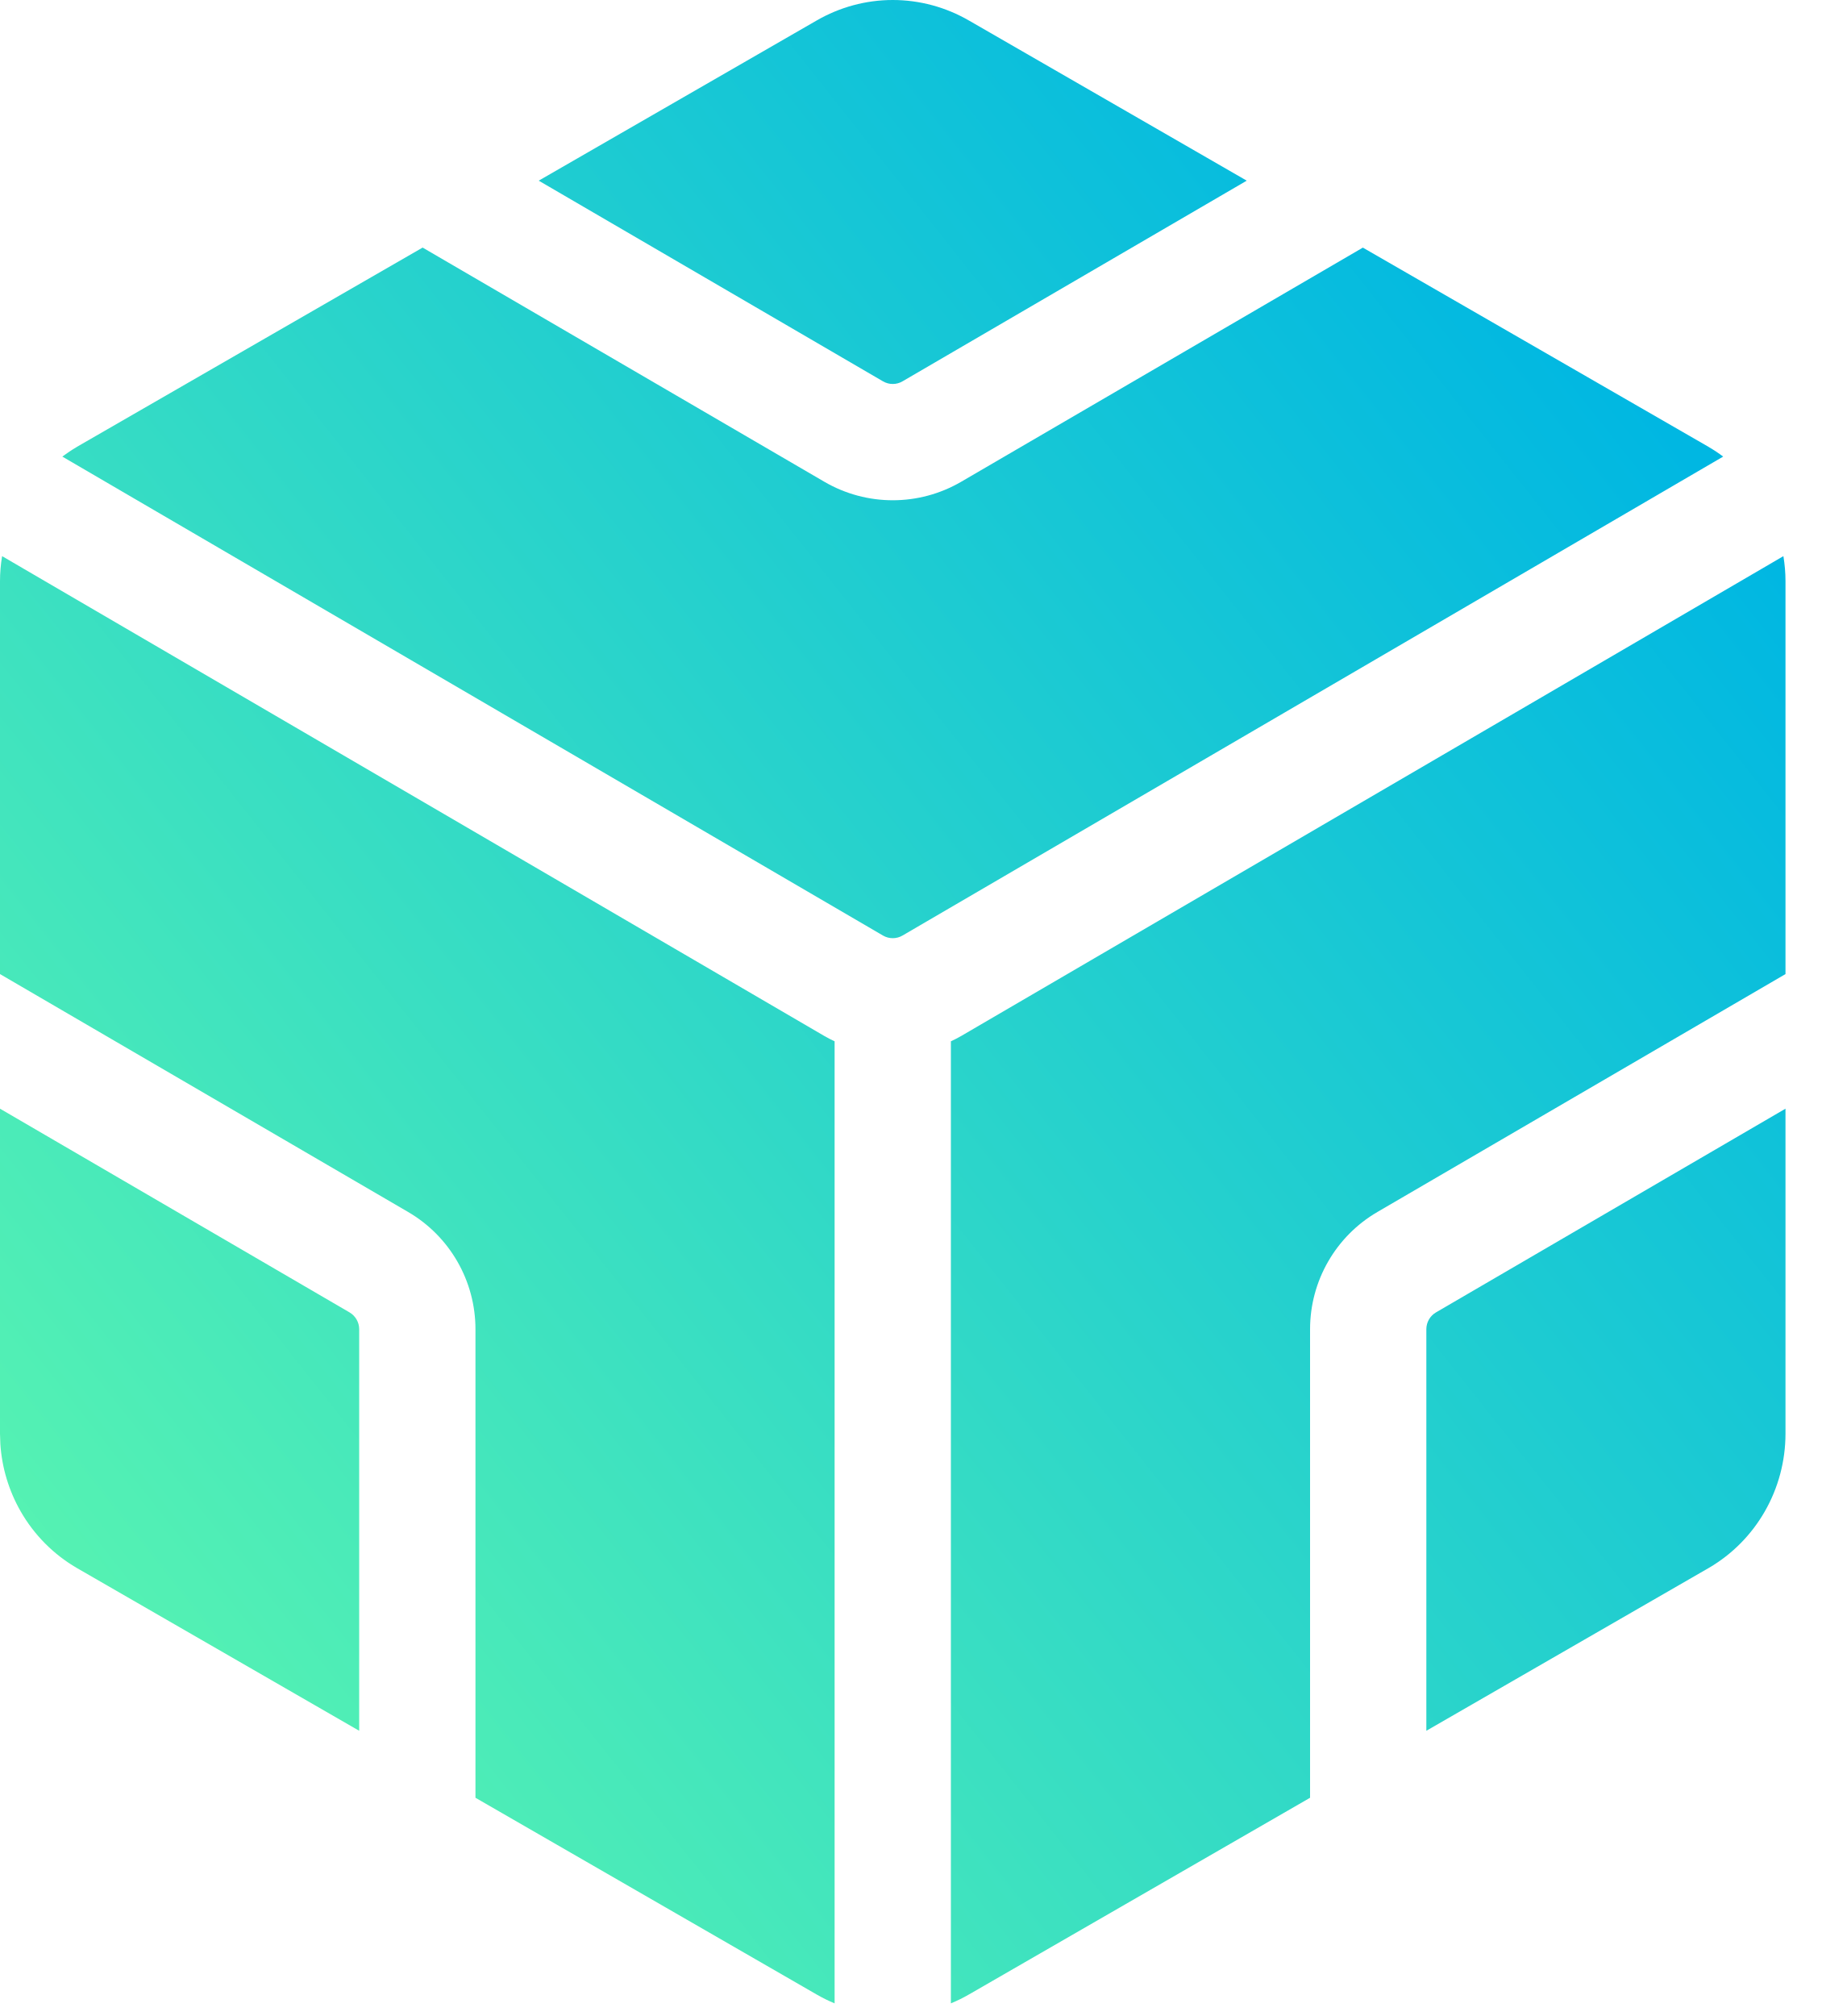
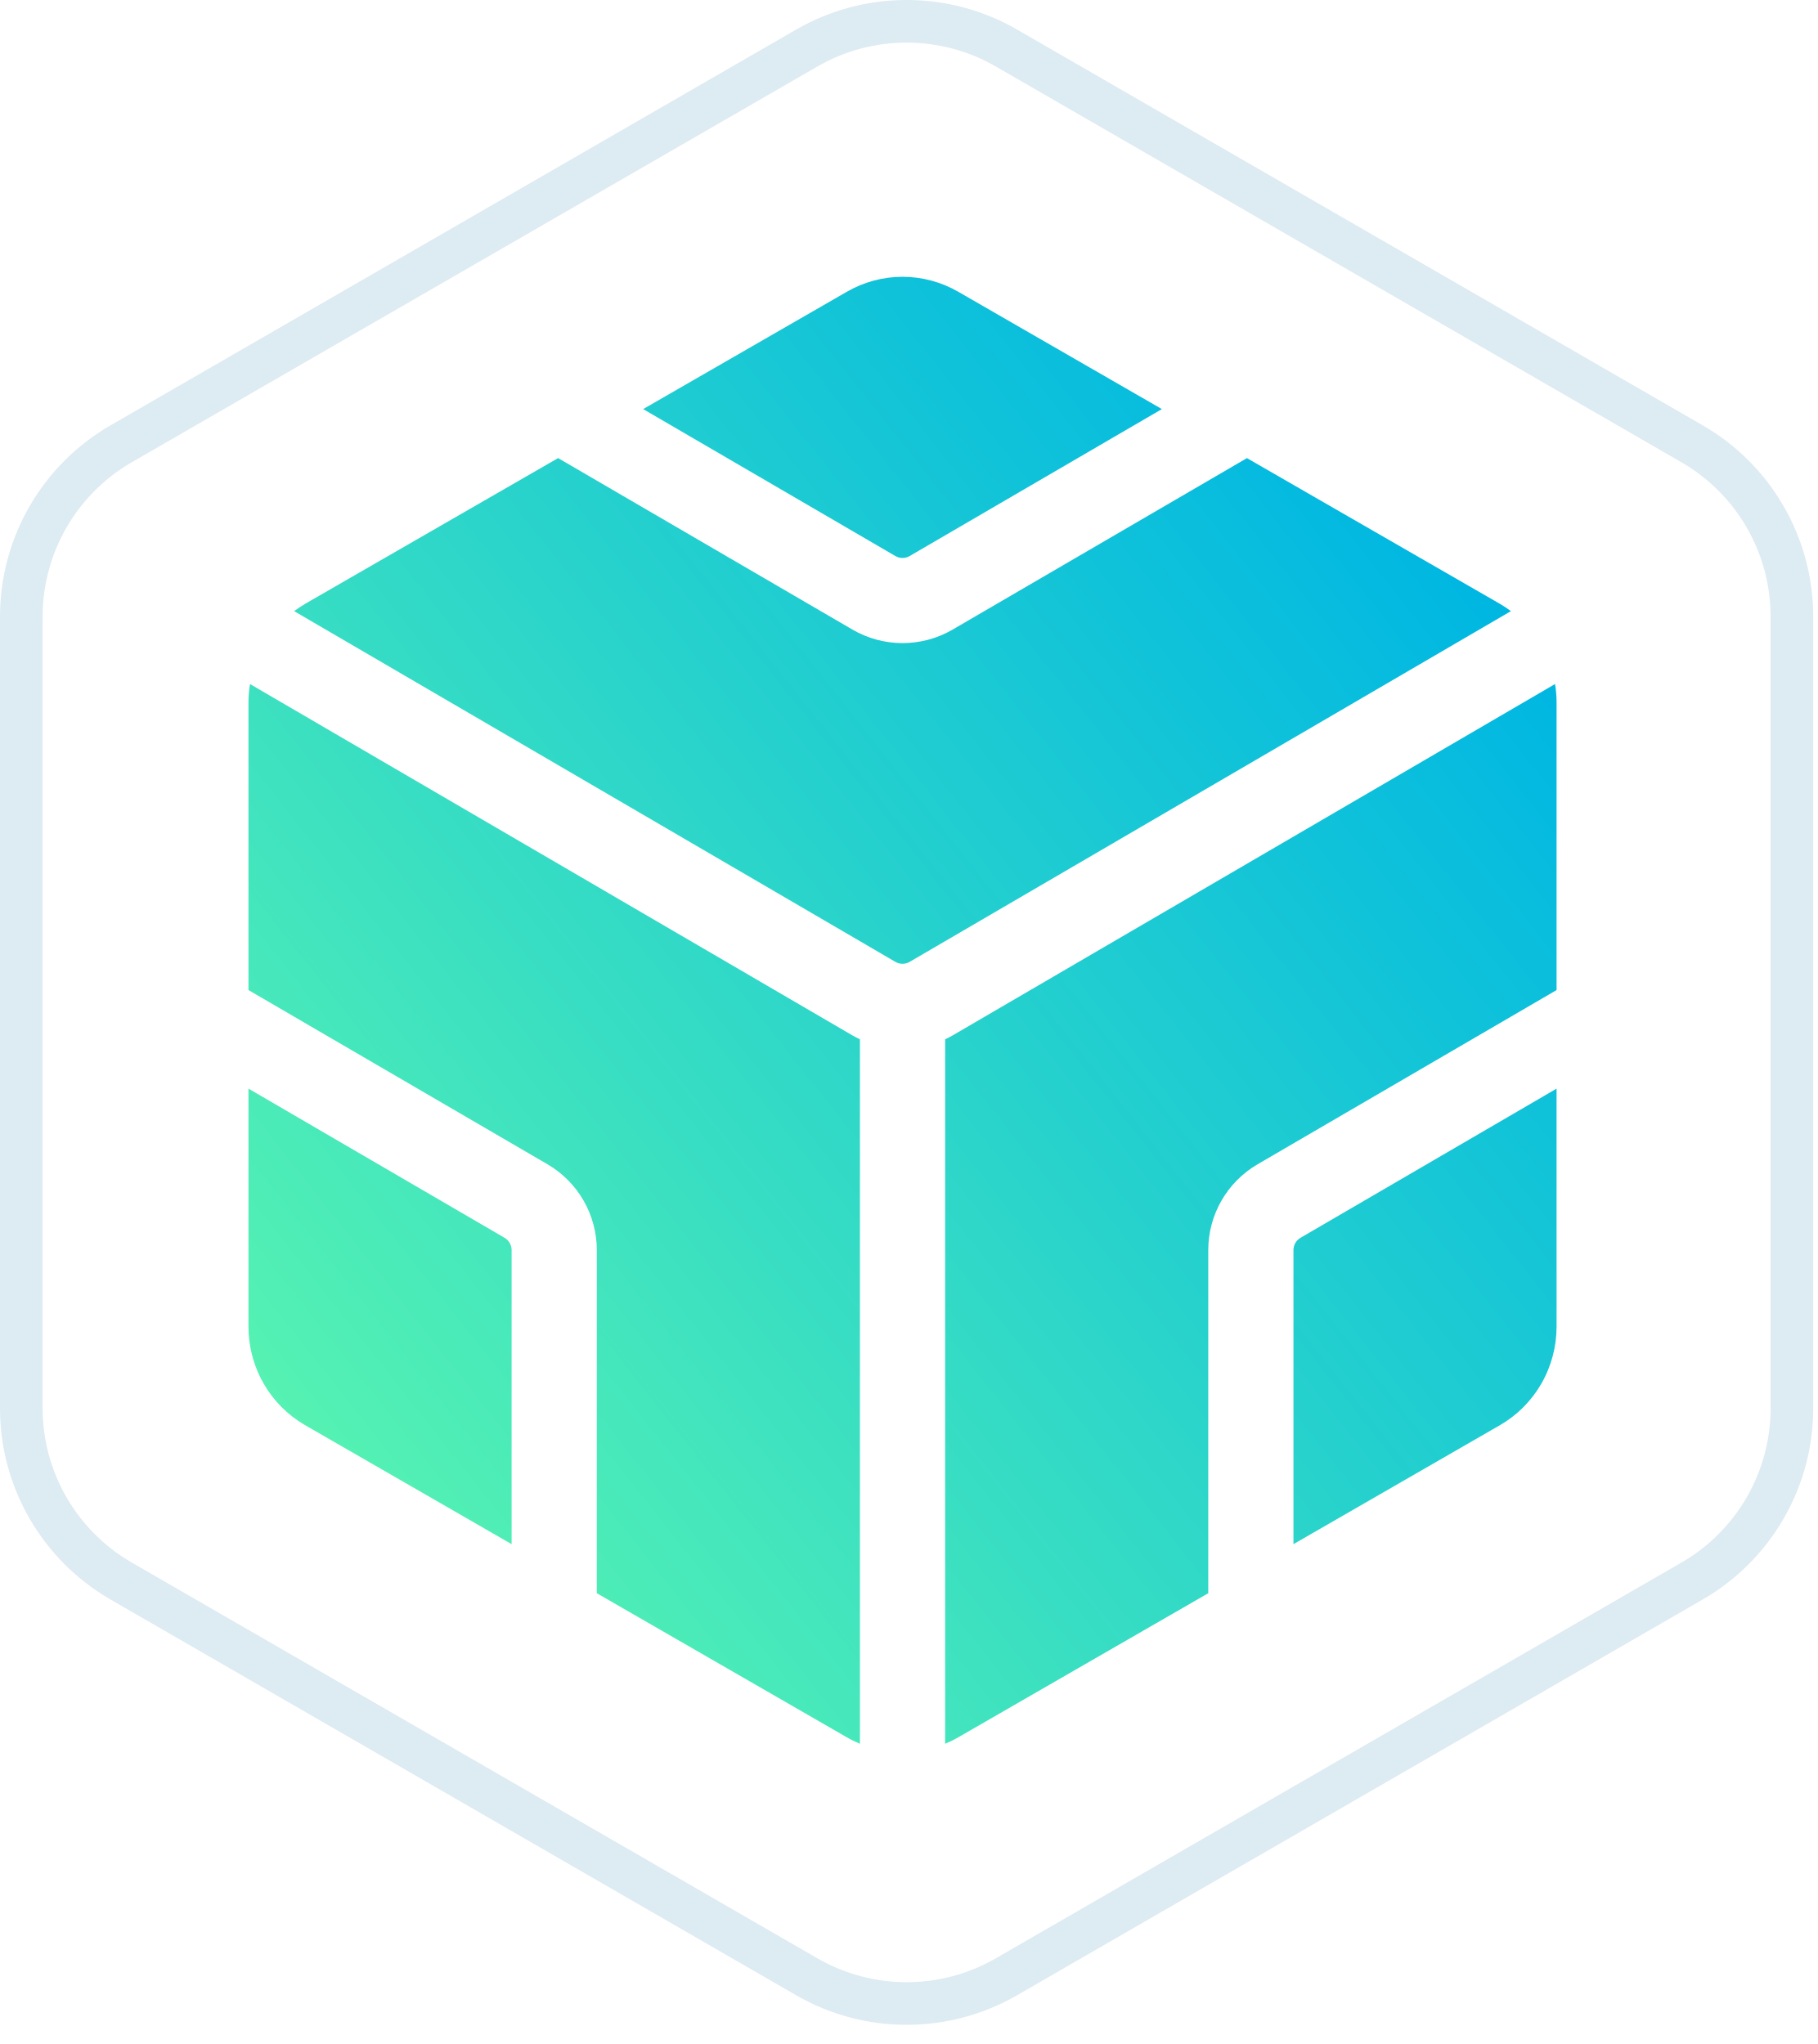
- <svg xmlns="http://www.w3.org/2000/svg" width="47" height="52" viewBox="0 0 47 52" fill="none">
-   <path d="M21.27 26.723C21.355 26.773 21.444 26.817 21.533 26.859V51.674C21.372 51.607 21.215 51.53 21.062 51.441L21.057 51.438L12.267 46.371V34.285C12.267 33.04 11.605 31.888 10.529 31.261L0 25.125V14.991C0 14.774 0.019 14.558 0.054 14.345L21.27 26.723ZM46.012 14.345C46.047 14.558 46.066 14.774 46.066 14.991V25.125L35.538 31.261C34.462 31.888 33.8 33.04 33.8 34.285V46.371L25.011 51.438L25.005 51.441C24.853 51.53 24.695 51.607 24.533 51.674V26.859C24.622 26.817 24.711 26.773 24.797 26.723L46.012 14.345ZM9.019 33.852C9.172 33.942 9.267 34.107 9.267 34.285V44.643L1.975 40.44C1.378 40.091 0.88 39.59 0.533 38.984C0.229 38.453 0.049 37.858 0.009 37.246L0 36.982V28.597L9.019 33.852ZM46.066 36.984C46.065 37.687 45.881 38.377 45.533 38.984C45.186 39.59 44.689 40.091 44.092 40.44L36.8 44.643V34.285C36.8 34.107 36.894 33.942 37.048 33.852L46.066 28.597V36.984ZM21.271 12.428C22.36 13.062 23.707 13.062 24.796 12.428L35.162 6.387L44.086 11.529V11.53C44.215 11.605 44.339 11.688 44.458 11.777L23.285 24.131C23.13 24.222 22.937 24.222 22.781 24.131L1.608 11.777C1.728 11.688 1.851 11.605 1.98 11.53L1.979 11.529L10.904 6.386L21.271 12.428ZM23.033 0C23.724 2.30693e-05 24.405 0.184 25.005 0.533L25.011 0.536L32.166 4.66L23.285 9.836C23.13 9.927 22.937 9.927 22.781 9.836L13.899 4.66L21.057 0.536L21.062 0.533C21.663 0.184 22.342 2.29468e-05 23.033 0Z" fill="url(#paint0_linear_14098_1955)" />
+ <svg xmlns="http://www.w3.org/2000/svg" width="64" height="72" viewBox="0 0 64 72" fill="none">
+   <path d="M28.411 1.692C30.587 0.436 33.267 0.436 35.443 1.692L59.588 15.633C61.764 16.889 63.104 19.21 63.104 21.722V49.603C63.104 52.115 61.764 54.436 59.588 55.692L35.443 69.632C33.267 70.888 30.587 70.888 28.411 69.632L4.266 55.692C2.09 54.436 0.75 52.115 0.75 49.603V21.722C0.75 19.21 2.09 16.889 4.266 15.633L28.411 1.692Z" stroke="#DDEBF2" stroke-width="1.5" />
+   <path d="M30.02 36.473C30.105 36.523 30.194 36.567 30.283 36.609V61.424C30.122 61.357 29.965 61.28 29.812 61.191L29.807 61.188L21.017 56.121V44.035C21.017 42.79 20.355 41.638 19.279 41.011L8.75 34.875V24.741C8.75 24.524 8.769 24.308 8.804 24.095L30.02 36.473ZM54.762 24.095C54.797 24.308 54.816 24.524 54.816 24.741V34.875L44.288 41.011C43.212 41.638 42.55 42.79 42.55 44.035V56.121L33.761 61.188L33.755 61.191C33.603 61.28 33.444 61.357 33.283 61.424V36.609C33.372 36.567 33.461 36.523 33.547 36.473L54.762 24.095ZM17.769 43.602C17.922 43.692 18.017 43.857 18.017 44.035V54.393L10.725 50.19C10.128 49.841 9.63 49.34 9.283 48.734C8.979 48.203 8.799 47.608 8.759 46.996L8.75 46.732V38.347L17.769 43.602ZM54.816 46.734C54.815 47.437 54.631 48.127 54.283 48.734C53.936 49.34 53.439 49.841 52.842 50.19L45.55 54.393V44.035C45.55 43.857 45.644 43.692 45.798 43.602L54.816 38.347V46.734ZM30.021 22.178C31.11 22.812 32.457 22.812 33.546 22.178L43.912 16.137L52.836 21.279V21.28C52.965 21.355 53.089 21.439 53.208 21.527L32.035 33.881C31.88 33.972 31.687 33.972 31.531 33.881L10.358 21.527C10.478 21.439 10.601 21.355 10.73 21.28L10.729 21.279L19.654 16.136L30.021 22.178ZM31.783 9.75C32.474 9.75 33.155 9.934 33.755 10.283L33.761 10.286L40.916 14.41L32.035 19.586C31.88 19.677 31.687 19.677 31.531 19.586L22.649 14.41L29.807 10.286L29.812 10.283C30.413 9.934 31.092 9.75 31.783 9.75Z" fill="url(#paint0_linear_14490_2114)" />
  <defs>
-     <linearGradient id="paint0_linear_14098_1955" x1="-5.143" y1="50.211" x2="53.195" y2="4.069" gradientUnits="userSpaceOnUse">
+     <linearGradient id="paint0_linear_14490_2114" x1="3.607" y1="59.961" x2="61.945" y2="13.819" gradientUnits="userSpaceOnUse">
      <stop stop-color="#68FFA8" />
      <stop offset="0.835" stop-color="#00B7E2" />
    </linearGradient>
  </defs>
</svg>
